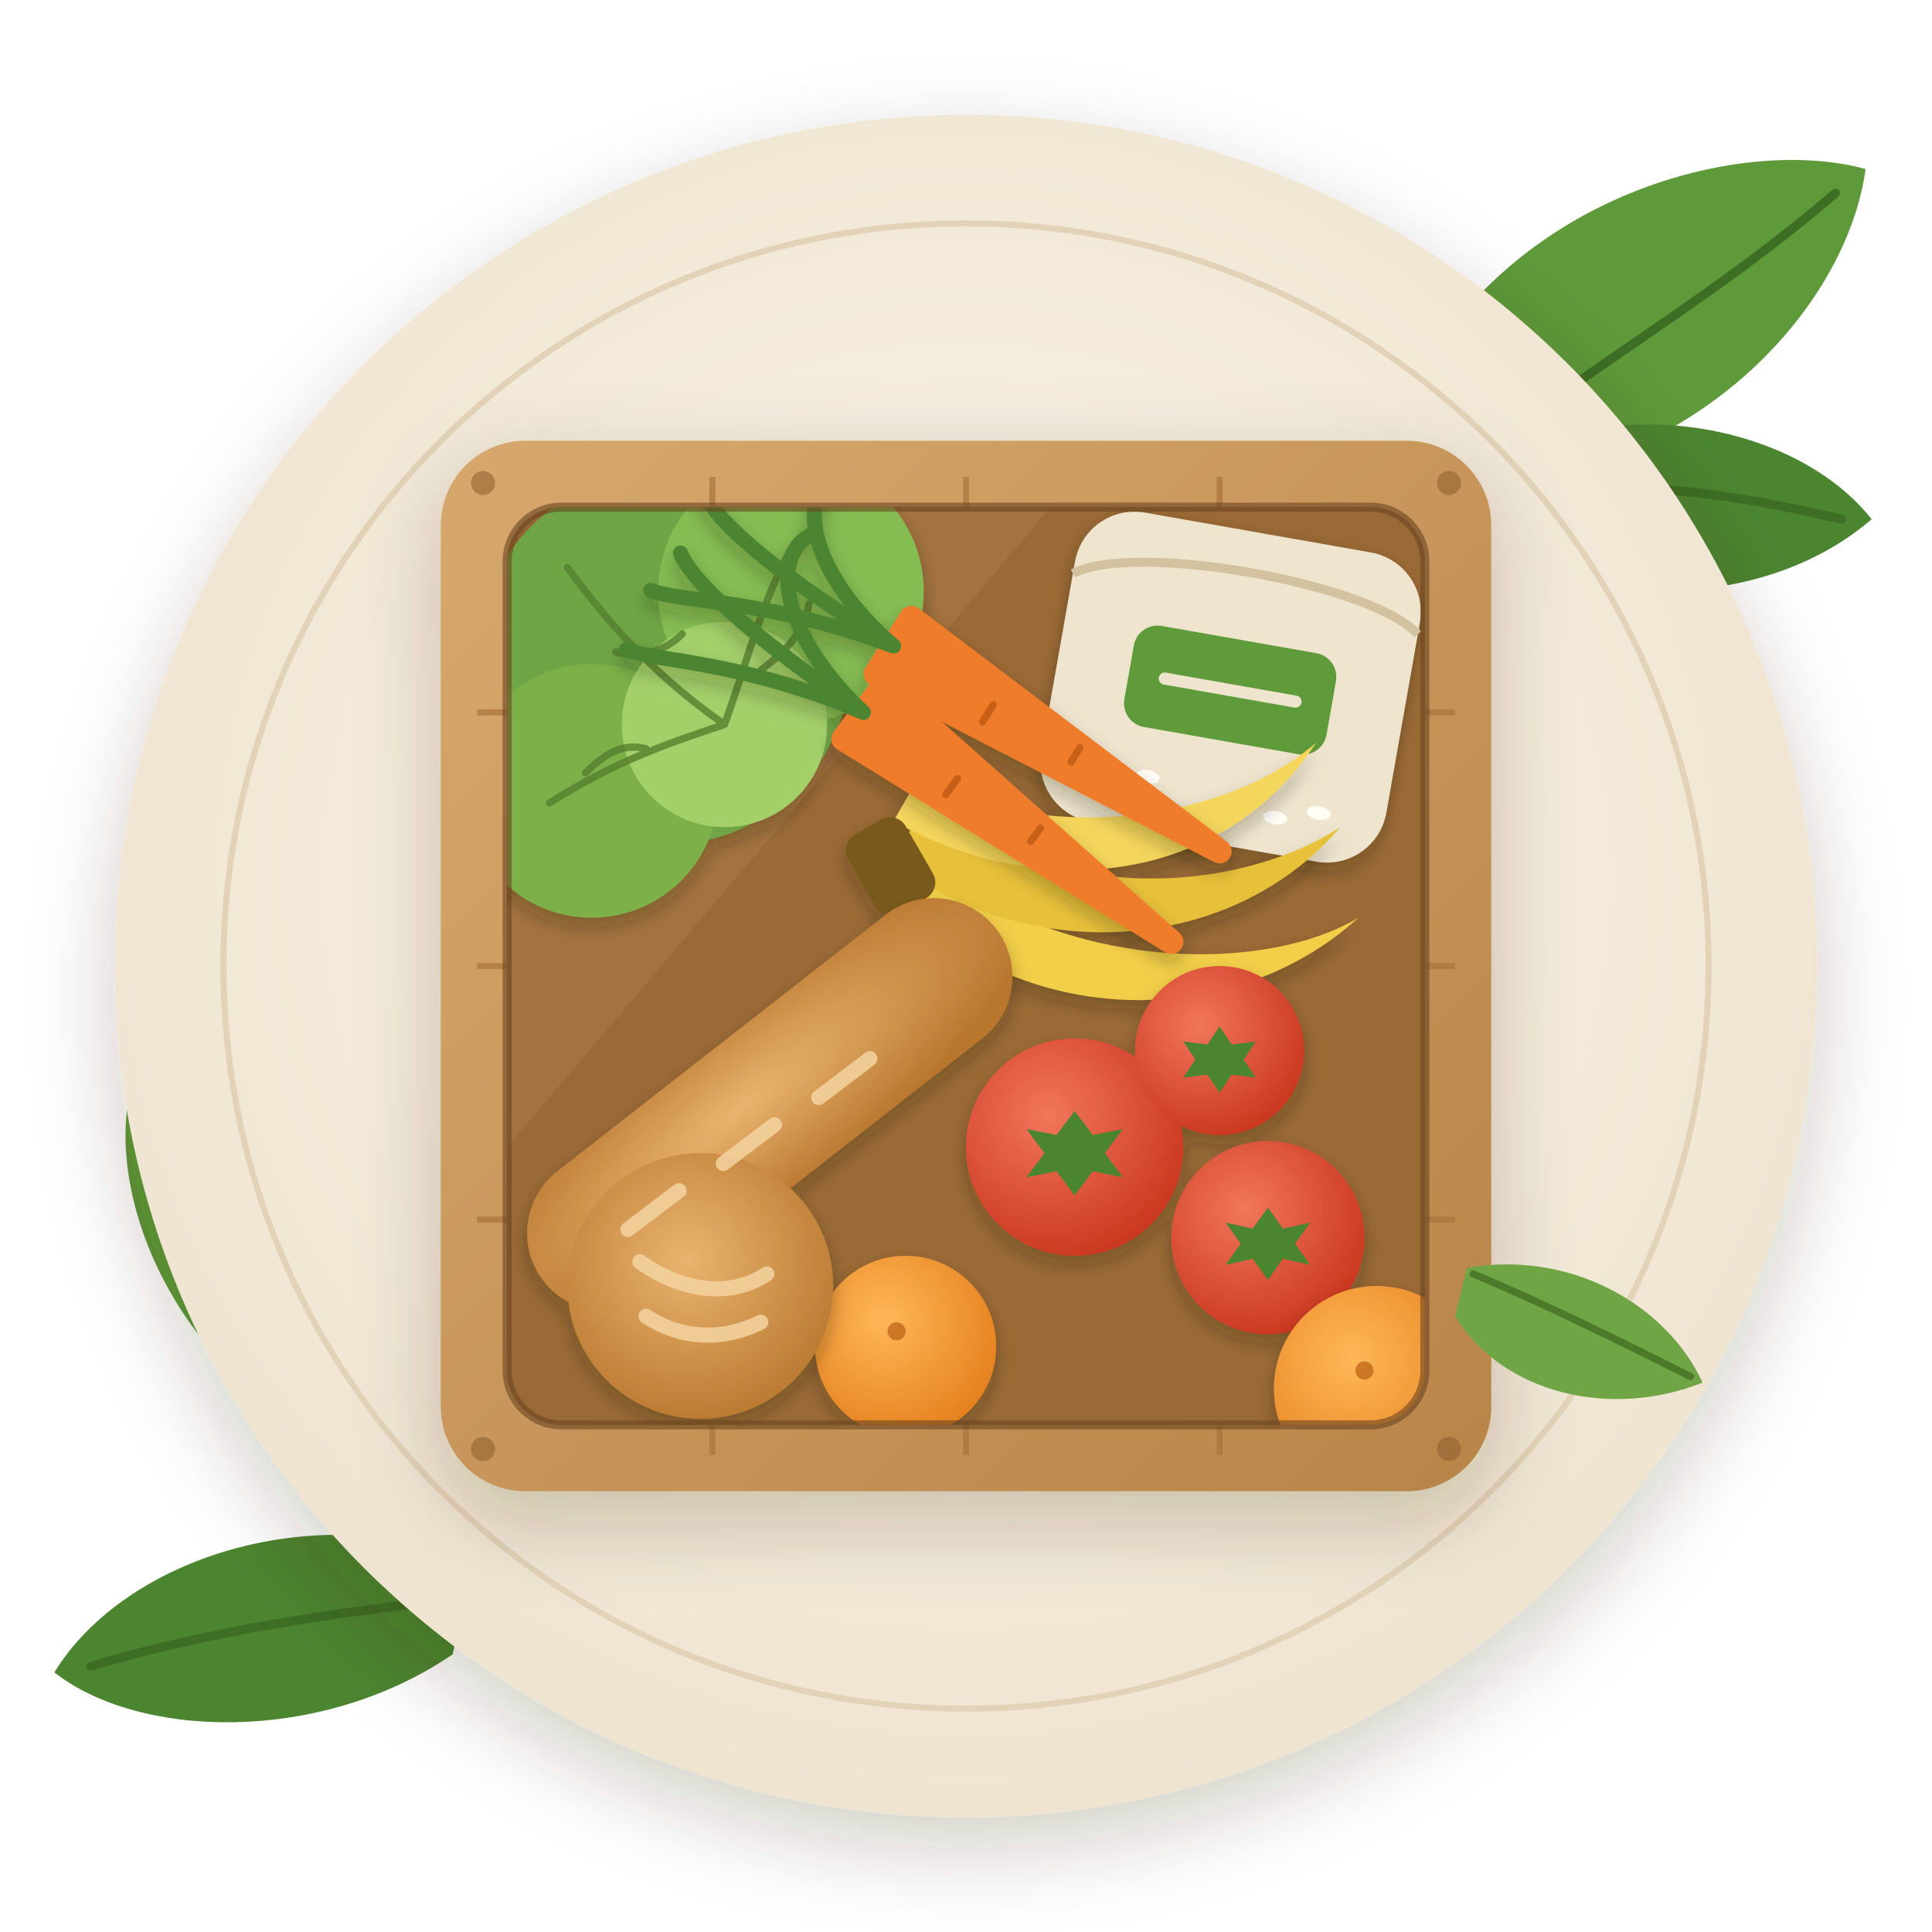
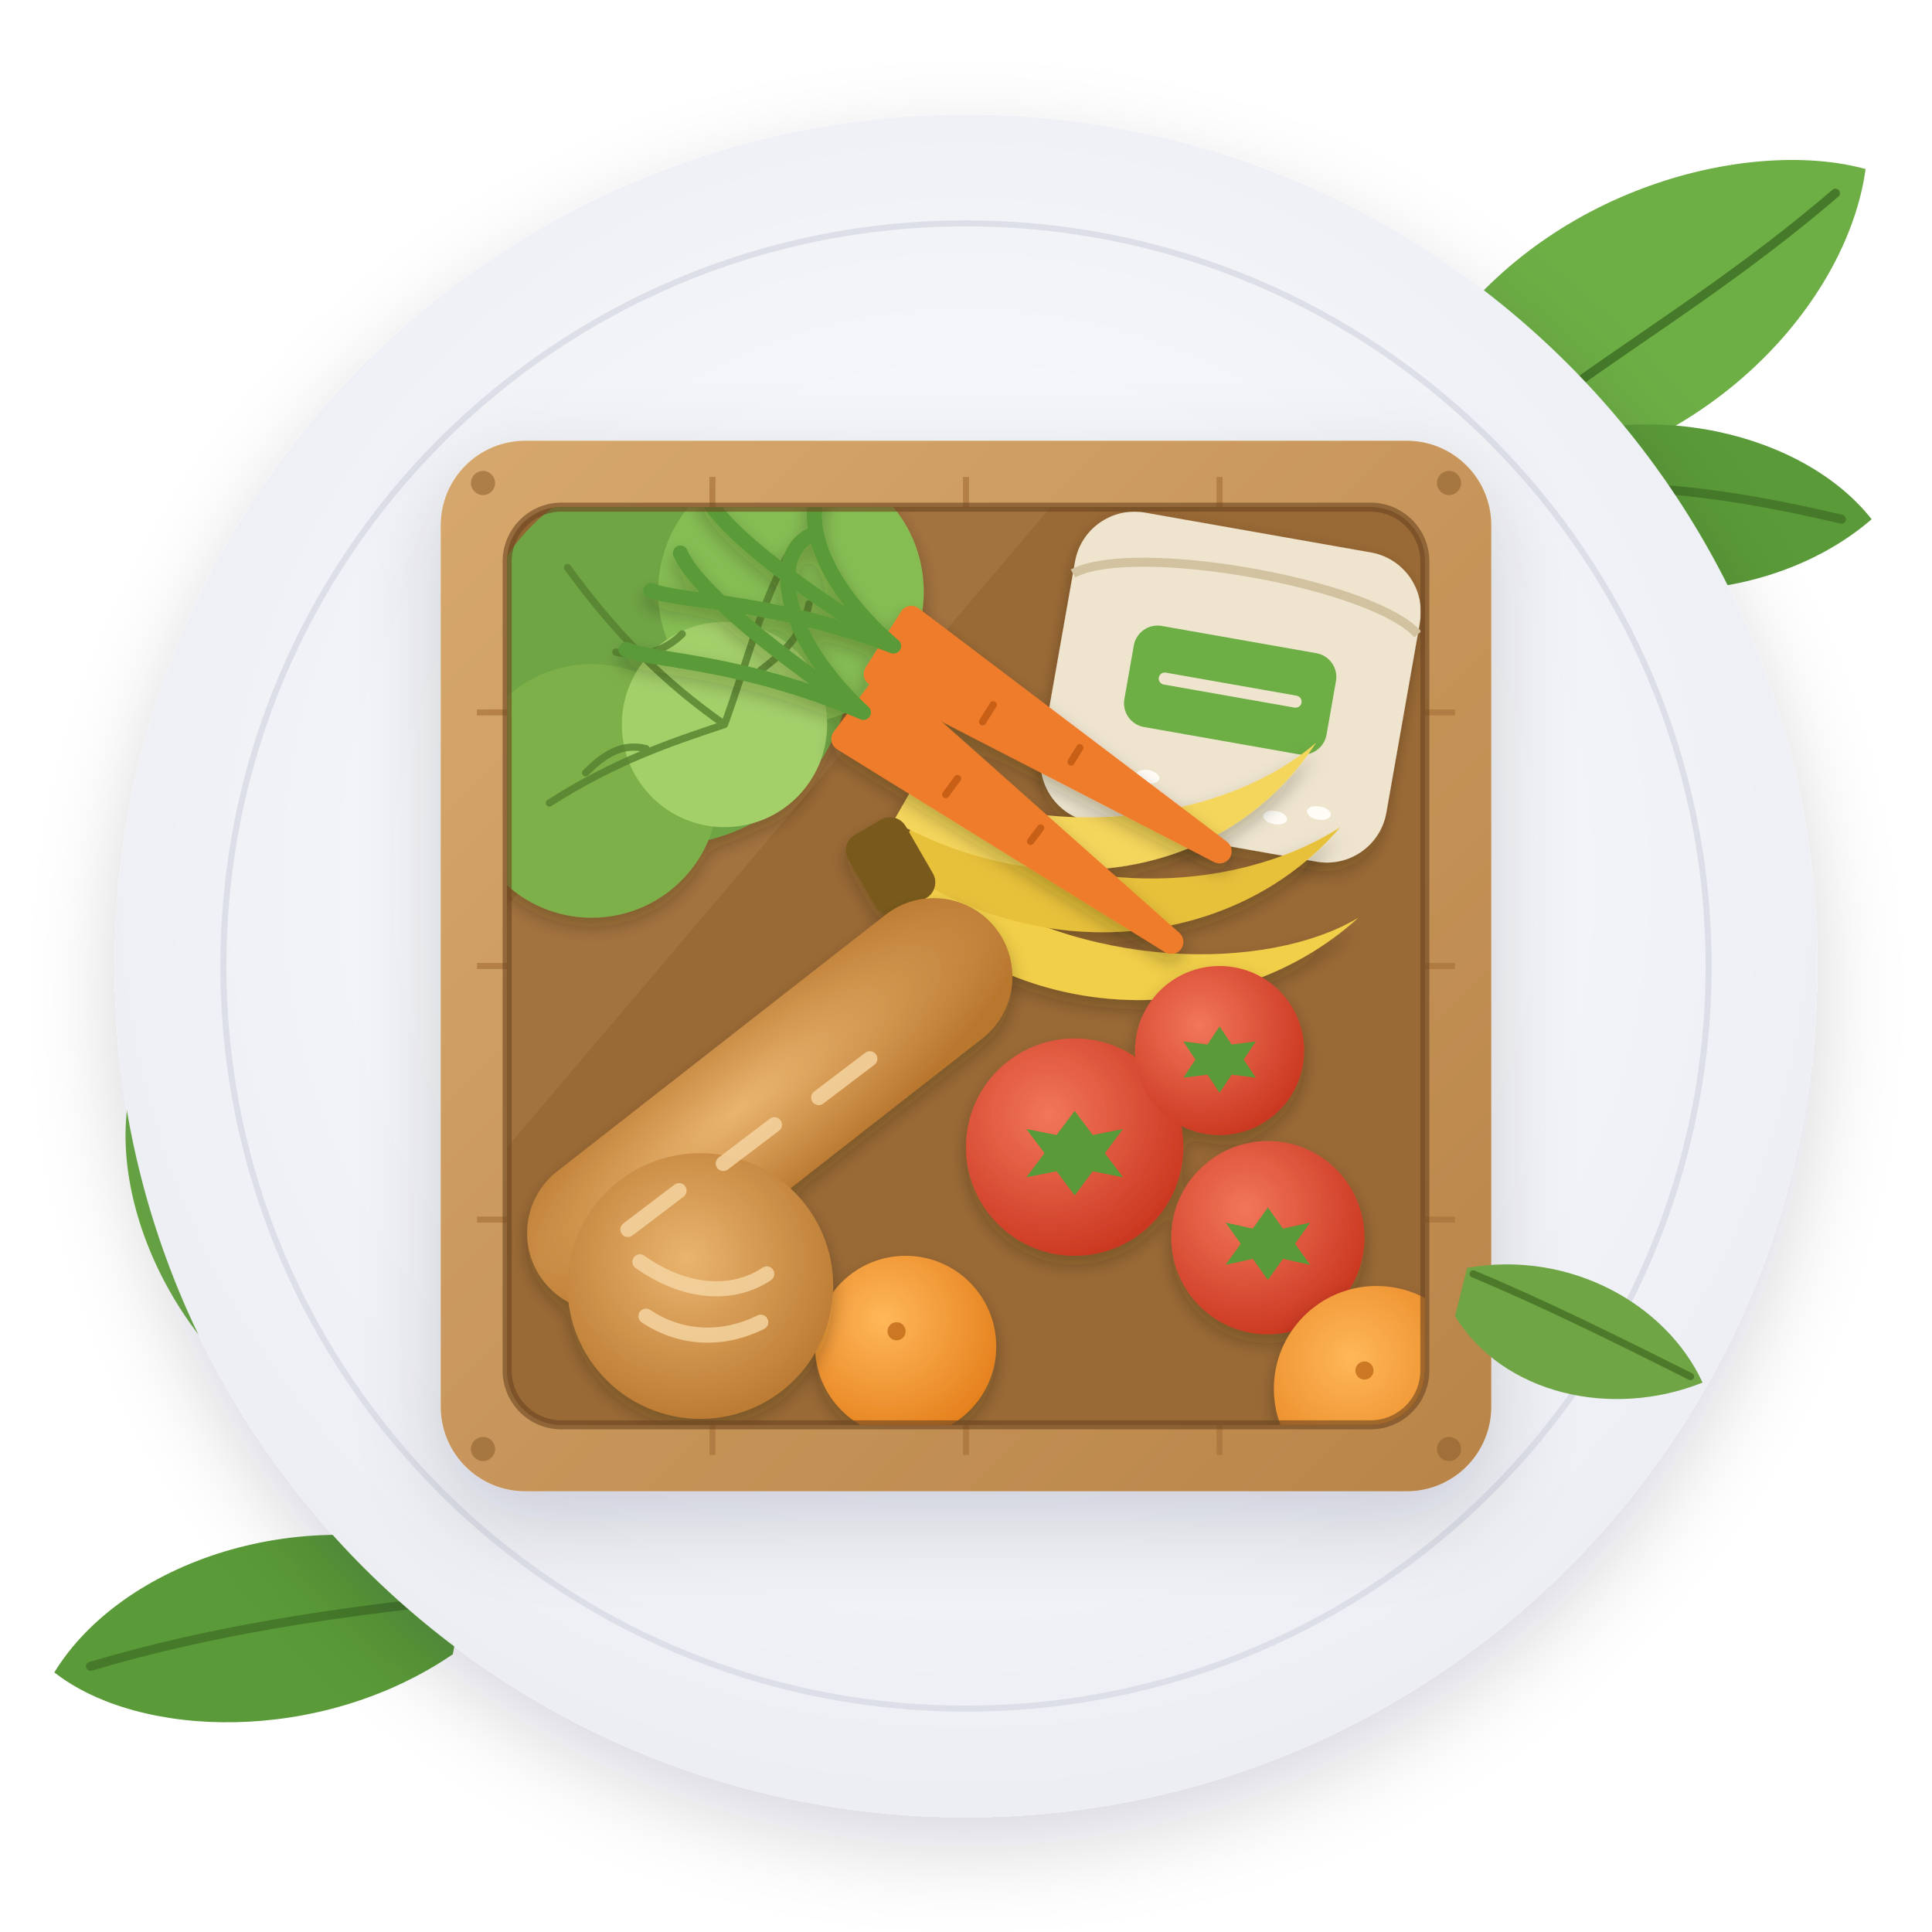
<svg xmlns="http://www.w3.org/2000/svg" viewBox="0 0 640 640" role="img" aria-labelledby="t">
  <defs>
    <radialGradient id="prato" cx="50%" cy="45%" r="55%">
-       <stop offset="0" stop-color="#FBF6EC" />
-       <stop offset="1" stop-color="#EFE4D0" />
+       <stop offset="0" stop-color="#FFFFFF" />
+       <stop offset="1" stop-color="#ECEEF4" />
    </radialGradient>
    <linearGradient id="madeira" x1="0" y1="0" x2="1" y2="1">
      <stop offset="0" stop-color="#D7A86E" />
      <stop offset="1" stop-color="#B98448" />
    </linearGradient>
    <radialGradient id="tomate" cx="38%" cy="35%" r="70%">
      <stop offset="0" stop-color="#F2765A" />
      <stop offset="1" stop-color="#C9361F" />
    </radialGradient>
    <radialGradient id="laranja" cx="38%" cy="35%" r="70%">
      <stop offset="0" stop-color="#FFB758" />
      <stop offset="1" stop-color="#E5801D" />
    </radialGradient>
    <radialGradient id="pao" cx="45%" cy="40%" r="65%">
      <stop offset="0" stop-color="#E9B46F" />
      <stop offset="1" stop-color="#B9772F" />
    </radialGradient>
    <filter id="sombra" x="-20%" y="-20%" width="140%" height="140%">
-       <feDropShadow dx="0" dy="10" stdDeviation="14" flood-color="#3A2A12" flood-opacity=".22" />
+       <feDropShadow dx="0" dy="10" stdDeviation="14" flood-color="#1B1D22" flood-opacity=".16" />
    </filter>
    <filter id="sombra-p" x="-30%" y="-30%" width="160%" height="160%">
      <feDropShadow dx="0" dy="3" stdDeviation="3" flood-color="#2A1A08" flood-opacity=".28" />
    </filter>
    <clipPath id="interior">
      <rect x="168" y="168" width="304" height="304" rx="18" />
    </clipPath>
  </defs>
-   <g fill="#5E9A3A">
+   <g fill="#6DAE45">
    <path d="M478 112c38-52 104-66 140-56-6 44-52 96-120 104z" />
-     <path d="M500 150c46-20 98-6 120 22-30 26-84 34-128 6z" fill="#4C8530" />
-     <path d="M150 548c-44 30-104 28-132 6 22-36 82-58 138-38z" fill="#4C8530" />
+     <path d="M500 150c46-20 98-6 120 22-30 26-84 34-128 6z" fill="#5A9A38" />
+     <path d="M150 548c-44 30-104 28-132 6 22-36 82-58 138-38z" fill="#5A9A38" />
    <path d="M96 470c-44-28-64-84-50-118 40 6 82 52 78 106z" />
  </g>
-   <g fill="none" stroke="#3E6E24" stroke-width="3" stroke-linecap="round">
+   <g fill="none" stroke="#467A2A" stroke-width="3" stroke-linecap="round">
    <path d="M492 150c36-30 74-50 116-86" />
    <path d="M504 164c36-6 72 0 106 8" />
    <path d="M150 530c-38 4-80 10-120 22" />
    <path d="M114 464c-24-30-42-62-58-100" />
  </g>
  <circle cx="320" cy="320" r="282" fill="url(#prato)" filter="url(#sombra)" />
-   <circle cx="320" cy="320" r="246" fill="none" stroke="#E2D3B8" stroke-width="2" />
+   <circle cx="320" cy="320" r="246" fill="none" stroke="#DCDFE8" stroke-width="2" />
  <g filter="url(#sombra)">
    <rect x="146" y="146" width="348" height="348" rx="28" fill="url(#madeira)" />
  </g>
  <rect x="168" y="168" width="304" height="304" rx="18" fill="#7E5428" />
  <g stroke="#A8743C" stroke-width="2" opacity=".7">
    <path d="M158 236h10M158 320h10M158 404h10M472 236h10M472 320h10M472 404h10" />
    <path d="M236 158v10M320 158v10M404 158v10M236 472v10M320 472v10M404 472v10" />
  </g>
  <g fill="#8C5D2C" opacity=".55">
    <circle cx="160" cy="160" r="4" />
    <circle cx="480" cy="160" r="4" />
    <circle cx="160" cy="480" r="4" />
    <circle cx="480" cy="480" r="4" />
  </g>
  <g clip-path="url(#interior)">
    <path d="M168 168h304v304H168z" fill="#9A6A36" />
    <path d="M168 300l120-132h60L168 380z" fill="#A87A44" opacity=".6" />
    <g filter="url(#sombra-p)">
      <circle cx="220" cy="218" r="62" fill="#6FA544" />
      <circle cx="262" cy="196" r="44" fill="#86BD52" />
      <circle cx="196" cy="262" r="42" fill="#7DB04A" />
      <circle cx="240" cy="240" r="34" fill="#A4D06A" />
    </g>
    <g fill="none" stroke="#557F2E" stroke-width="2.4" stroke-linecap="round" opacity=".8">
      <path d="M240 240c-20-14-36-30-52-52M240 240c8-22 12-40 22-58M240 240c-18 6-36 12-58 26" />
      <path d="M226 210c-6 6-14 8-22 6M252 222c8-6 14-12 16-22M214 248c-8-2-14 2-20 8" />
    </g>
    <g filter="url(#sombra-p)" transform="rotate(10 410 226)">
      <rect x="350" y="176" width="116" height="104" rx="20" fill="#EFE5CF" />
      <path d="M350 200c18-14 98-14 116 0" fill="none" stroke="#D2C2A0" stroke-width="3" />
-       <rect x="374" y="212" width="68" height="34" rx="8" fill="#5E9A3A" />
+       <rect x="374" y="212" width="68" height="34" rx="8" fill="#6DAE45" />
      <path d="M386 229h44" stroke="#EFE5CF" stroke-width="4" stroke-linecap="round" />
      <g fill="#FFFDF6">
        <ellipse cx="372" cy="266" rx="4" ry="2.2" />
        <ellipse cx="386" cy="262" rx="4" ry="2.2" />
        <ellipse cx="444" cy="264" rx="4" ry="2.2" />
        <ellipse cx="430" cy="268" rx="4" ry="2.2" />
      </g>
    </g>
    <g filter="url(#sombra-p)">
      <path d="M300 300c40 40 108 42 150 4-30 18-92 18-136-14z" fill="#F2CF4A" />
      <path d="M296 286c46 34 112 30 148-12-34 22-94 26-138-8z" fill="#E8C13A" />
      <path d="M296 272c50 28 110 20 140-26-30 26-88 34-132 12z" fill="#F5D65C" />
      <rect x="284" y="272" width="22" height="30" rx="6" fill="#7A5A1E" transform="rotate(-30 295 287)" />
    </g>
    <g filter="url(#sombra-p)">
      <circle cx="356" cy="380" r="36" fill="url(#tomate)" />
      <circle cx="420" cy="410" r="32" fill="url(#tomate)" />
      <circle cx="404" cy="348" r="28" fill="url(#tomate)" />
    </g>
-     <g fill="#4C8530">
+     <g fill="#5A9A38">
      <path d="M356 368l6 8 10-2-6 8 6 8-10-2-6 8-6-8-10 2 6-8-6-8 10 2z" />
      <path d="M420 400l5 7 9-2-5 7 5 7-9-2-5 7-5-7-9 2 5-7-5-7 9 2z" />
      <path d="M404 340l4 6 8-1-4 6 4 6-8-1-4 6-4-6-8 1 4-6-4-6 8 1z" />
    </g>
    <g filter="url(#sombra-p)">
      <circle cx="456" cy="460" r="34" fill="url(#laranja)" />
      <circle cx="300" cy="446" r="30" fill="url(#laranja)" />
    </g>
    <g fill="#B85F10" opacity=".7">
      <circle cx="452" cy="454" r="3" />
      <circle cx="297" cy="441" r="3" />
    </g>
    <g filter="url(#sombra-p)">
      <rect x="160" y="340" width="190" height="52" rx="26" fill="url(#pao)" transform="rotate(-38 255 366)" />
      <circle cx="232" cy="426" r="44" fill="url(#pao)" />
    </g>
    <g fill="none" stroke="#F5D4A0" stroke-width="5" stroke-linecap="round" opacity=".85">
      <path d="M210 410l16-14M240 386l16-14M270 362l16-14" transform="rotate(4 248 380)" />
      <path d="M212 418c14 10 30 12 42 4M214 436c12 8 26 8 38 2" />
    </g>
    <g filter="url(#sombra-p)">
      <path d="M290.1 223.3L404 282L301.9 204.7Z" fill="#EE7B2B" stroke="#EE7B2B" stroke-width="8" stroke-linejoin="round" />
      <path d="M325.5 239.1l3.5 -5.6M357.7 247.7l-2.9 4.7" stroke="#C85F16" stroke-width="2.4" stroke-linecap="round" />
-       <path d="M296 214c-28.2 -24.2 -33 -51 -17.6 -57.6M296 214c-41.6 -15.6 -70.4 -14.4 -80.4 -18.4M296 214c-35.6 -21.6 -58.4 -40.4 -62.4 -50.4" fill="none" stroke="#4C8530" stroke-width="5" stroke-linecap="round" />
+       <path d="M296 214c-28.2 -24.2 -33 -51 -17.6 -57.6M296 214c-41.6 -15.6 -70.4 -14.4 -80.4 -18.4M296 214c-35.6 -21.6 -58.4 -40.4 -62.4 -50.4" fill="none" stroke="#5A9A38" stroke-width="5" stroke-linecap="round" />
      <path d="M279.4 244.8L388 312L292.6 227.2Z" fill="#EE7B2B" stroke="#EE7B2B" stroke-width="8" stroke-linejoin="round" />
      <path d="M313.3 263.2l3.9 -5.3M344.7 274.3l-3.3 4.4" stroke="#C85F16" stroke-width="2.4" stroke-linecap="round" />
-       <path d="M286 236c-27.3 -25.4 -31.5 -53 -16.4 -59.2M286 236c-40.4 -17.2 -68.6 -16.8 -78.6 -20.8M286 236c-34.4 -23.2 -56.6 -42.8 -60.6 -52.8" fill="none" stroke="#4C8530" stroke-width="5" stroke-linecap="round" />
+       <path d="M286 236c-27.3 -25.4 -31.5 -53 -16.4 -59.2M286 236c-40.4 -17.2 -68.6 -16.8 -78.6 -20.8M286 236c-34.4 -23.2 -56.6 -42.8 -60.6 -52.8" fill="none" stroke="#5A9A38" stroke-width="5" stroke-linecap="round" />
    </g>
  </g>
  <rect x="168" y="168" width="304" height="304" rx="18" fill="none" stroke="#6A4520" stroke-width="3" opacity=".6" />
  <path d="M486 420c34-6 66 12 78 38-30 12-66 4-82-22z" fill="#6FA544" />
  <path d="M488 422c24 10 48 22 72 34" fill="none" stroke="#4C7A2A" stroke-width="2.4" stroke-linecap="round" />
</svg>
